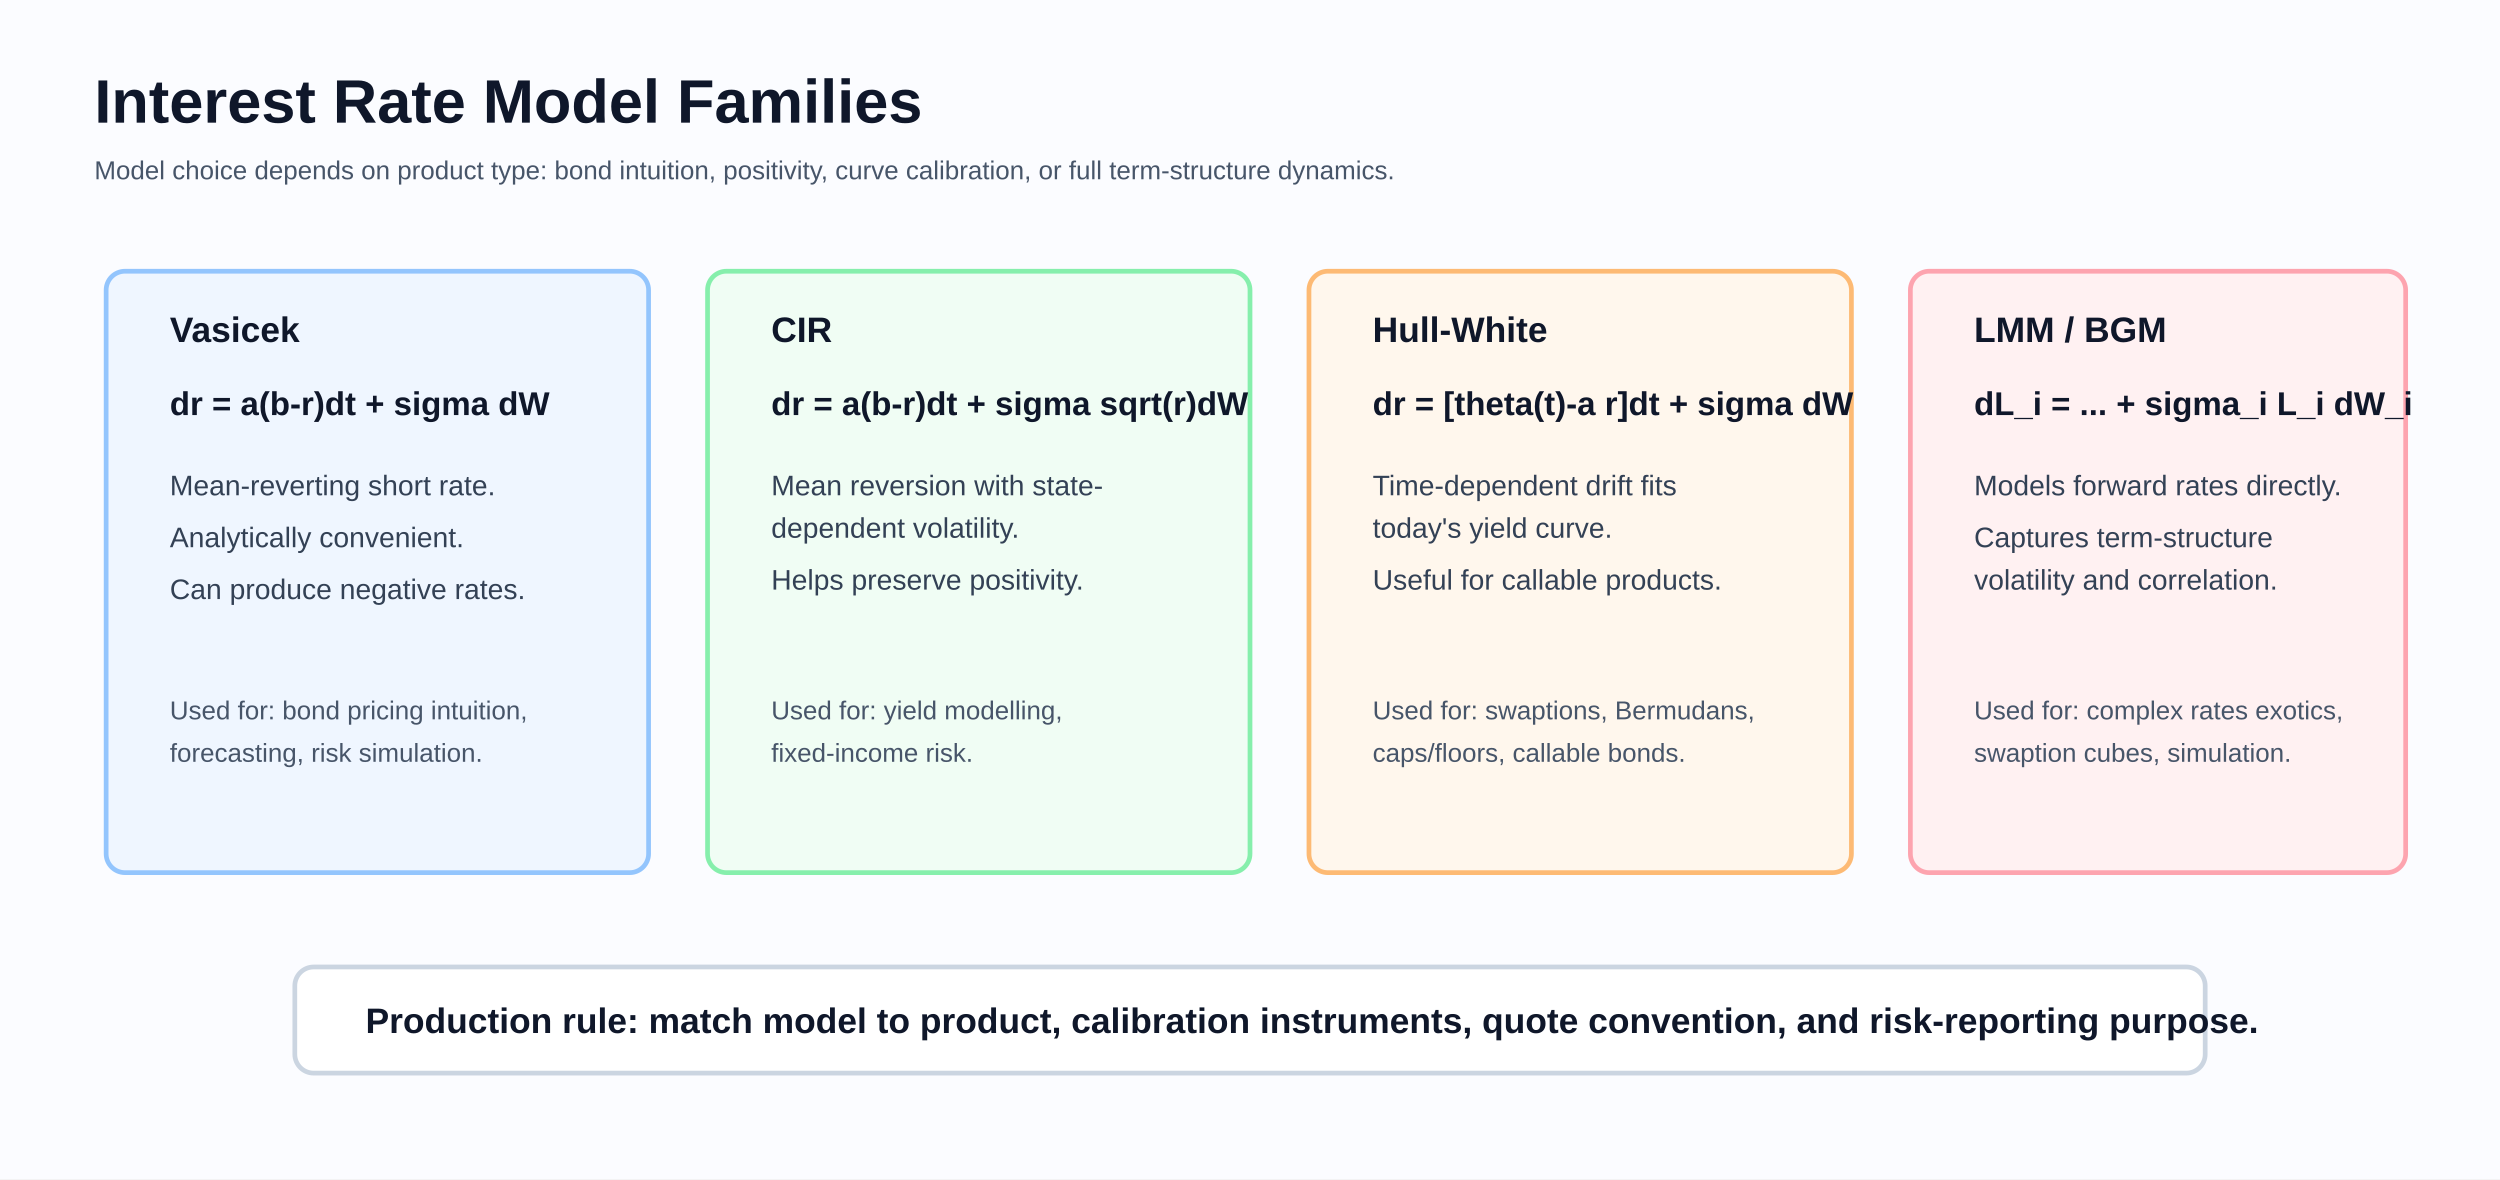
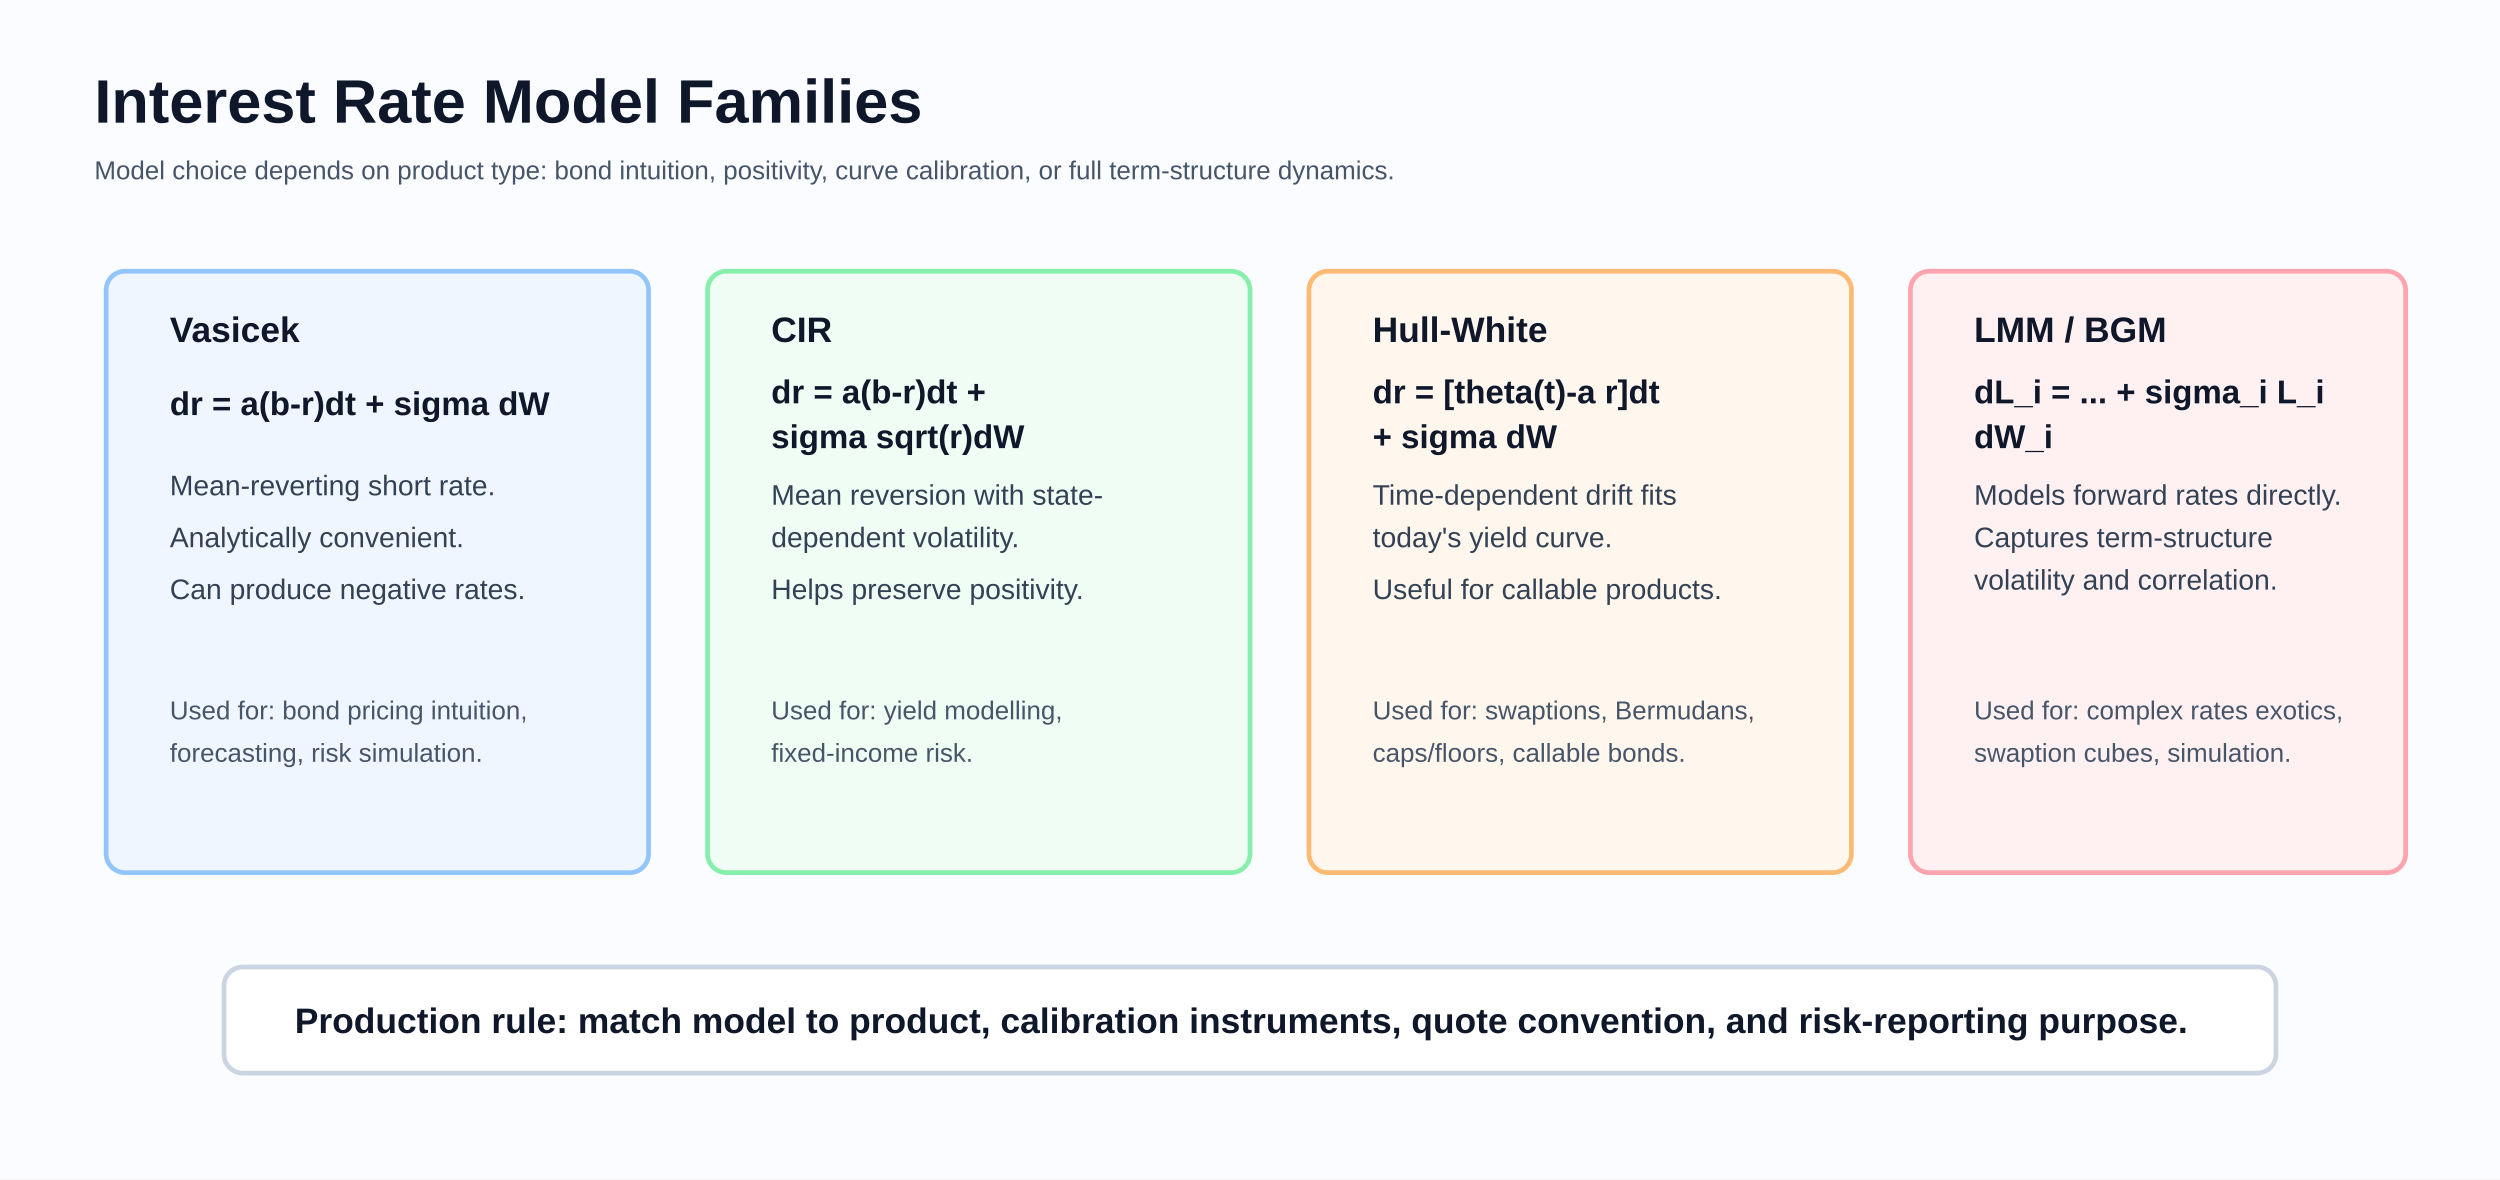
<svg xmlns="http://www.w3.org/2000/svg" width="1060" height="500" viewBox="0 0 1060 500" role="img" aria-labelledby="title desc">
  <defs>
    <style>.bg{fill:#fbfcff}.card{fill:#fff;stroke:#cbd5e1;stroke-width:2}.v{fill:#eff6ff;stroke:#93c5fd}.c{fill:#f0fdf4;stroke:#86efac}.h{fill:#fff7ed;stroke:#fdba74}.l{fill:#fff1f2;stroke:#fda4af}.title{font:bold 26px Arial,sans-serif;fill:#0f172a}.head{font:bold 15px Arial,sans-serif;fill:#0f172a}.txt{font:12px Arial,sans-serif;fill:#334155}.small{font:11px Arial,sans-serif;fill:#475569}.formula{font:bold 14px Arial,sans-serif;fill:#0f172a}</style>
  </defs>
  <rect class="bg" width="1060" height="500" />
  <text class="title" x="40" y="52">Interest Rate Model Families</text>
  <text class="small" x="40" y="76">Model choice depends on product type: bond intuition, positivity, curve calibration, or full term-structure dynamics.</text>
  <rect class="card v" x="45" y="115" width="230" height="255" rx="8" />
  <text class="head" x="72" y="145">Vasicek</text>
  <text class="formula" x="72" y="176">dr = a(b-r)dt + sigma dW</text>
  <text class="txt" x="72" y="210">Mean-reverting short rate.</text>
  <text class="txt" x="72" y="232">Analytically convenient.</text>
  <text class="txt" x="72" y="254">Can produce negative rates.</text>
  <text class="small" x="72" y="305">Used for: bond pricing intuition,</text>
  <text class="small" x="72" y="323">forecasting, risk simulation.</text>
  <rect class="card c" x="300" y="115" width="230" height="255" rx="8" />
  <text class="head" x="327" y="145">CIR</text>
-   <text class="formula" x="327" y="176">dr = a(b-r)dt + sigma sqrt(r)dW</text>
-   <text class="txt" x="327" y="210">Mean reversion with state-</text>
-   <text class="txt" x="327" y="228">dependent volatility.</text>
-   <text class="txt" x="327" y="250">Helps preserve positivity.</text>
+   <text class="formula" x="327" y="171">dr = a(b-r)dt +</text>
+   <text class="formula" x="327" y="190">sigma sqrt(r)dW</text>
+   <text class="txt" x="327" y="214">Mean reversion with state-</text>
+   <text class="txt" x="327" y="232">dependent volatility.</text>
+   <text class="txt" x="327" y="254">Helps preserve positivity.</text>
  <text class="small" x="327" y="305">Used for: yield modelling,</text>
  <text class="small" x="327" y="323">fixed-income risk.</text>
  <rect class="card h" x="555" y="115" width="230" height="255" rx="8" />
  <text class="head" x="582" y="145">Hull-White</text>
-   <text class="formula" x="582" y="176">dr = [theta(t)-a r]dt + sigma dW</text>
-   <text class="txt" x="582" y="210">Time-dependent drift fits</text>
-   <text class="txt" x="582" y="228">today's yield curve.</text>
-   <text class="txt" x="582" y="250">Useful for callable products.</text>
+   <text class="formula" x="582" y="171">dr = [theta(t)-a r]dt</text>
+   <text class="formula" x="582" y="190">+ sigma dW</text>
+   <text class="txt" x="582" y="214">Time-dependent drift fits</text>
+   <text class="txt" x="582" y="232">today's yield curve.</text>
+   <text class="txt" x="582" y="254">Useful for callable products.</text>
  <text class="small" x="582" y="305">Used for: swaptions, Bermudans,</text>
  <text class="small" x="582" y="323">caps/floors, callable bonds.</text>
  <rect class="card l" x="810" y="115" width="210" height="255" rx="8" />
  <text class="head" x="837" y="145">LMM / BGM</text>
-   <text class="formula" x="837" y="176">dL_i = ... + sigma_i L_i dW_i</text>
-   <text class="txt" x="837" y="210">Models forward rates directly.</text>
+   <text class="formula" x="837" y="171">dL_i = ... + sigma_i L_i</text>
+   <text class="formula" x="837" y="190">dW_i</text>
+   <text class="txt" x="837" y="214">Models forward rates directly.</text>
  <text class="txt" x="837" y="232">Captures term-structure</text>
  <text class="txt" x="837" y="250">volatility and correlation.</text>
  <text class="small" x="837" y="305">Used for: complex rates exotics,</text>
  <text class="small" x="837" y="323">swaption cubes, simulation.</text>
-   <rect class="card" x="125" y="410" width="810" height="45" rx="8" />
-   <text class="head" x="155" y="438">Production rule: match model to product, calibration instruments, quote convention, and risk-reporting purpose.</text>
+   <rect class="card" x="95" y="410" width="870" height="45" rx="8" />
+   <text class="head" x="125" y="438">Production rule: match model to product, calibration instruments, quote convention, and risk-reporting purpose.</text>
</svg>
